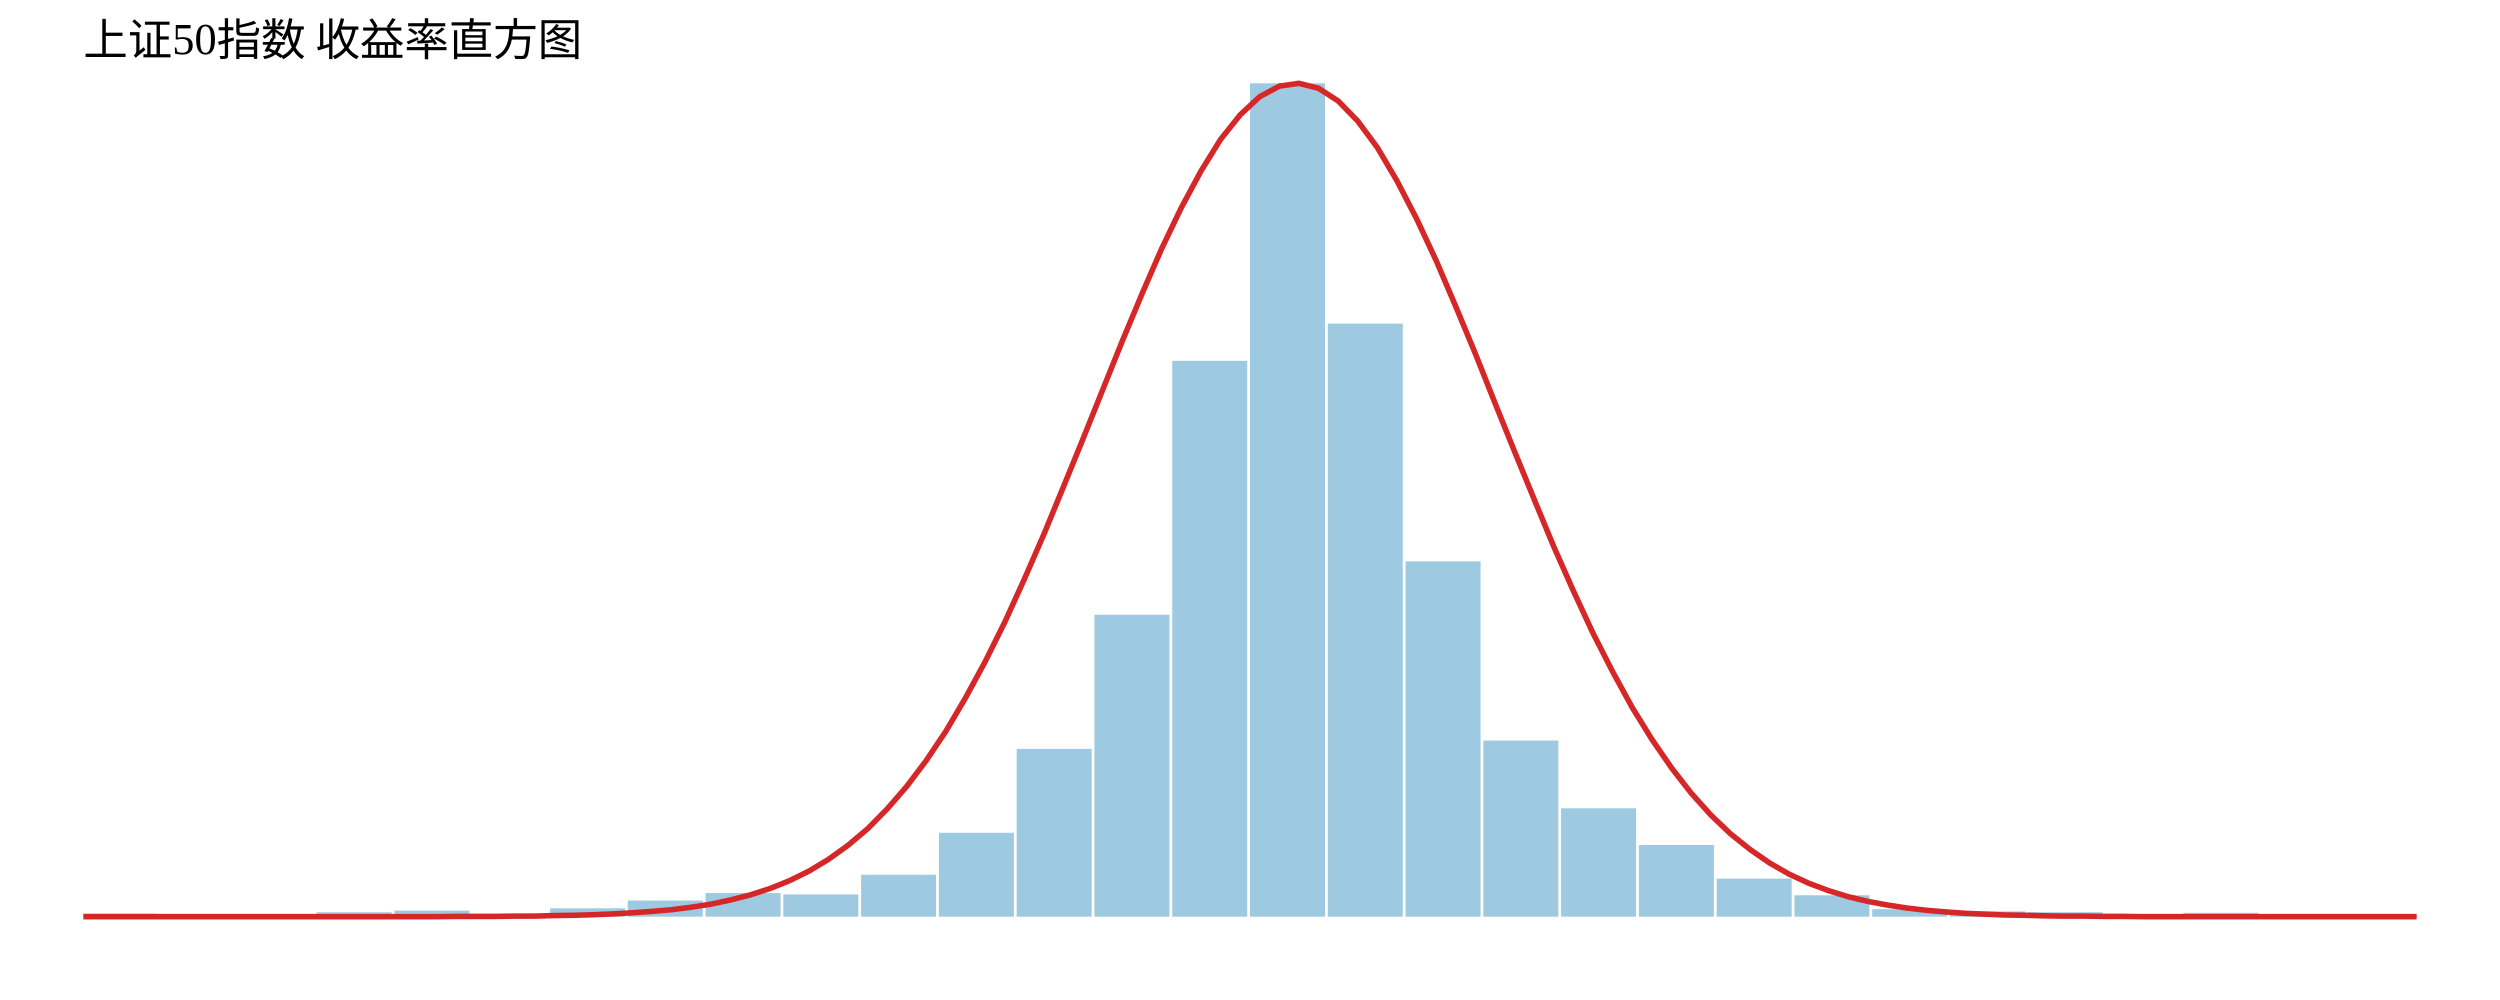
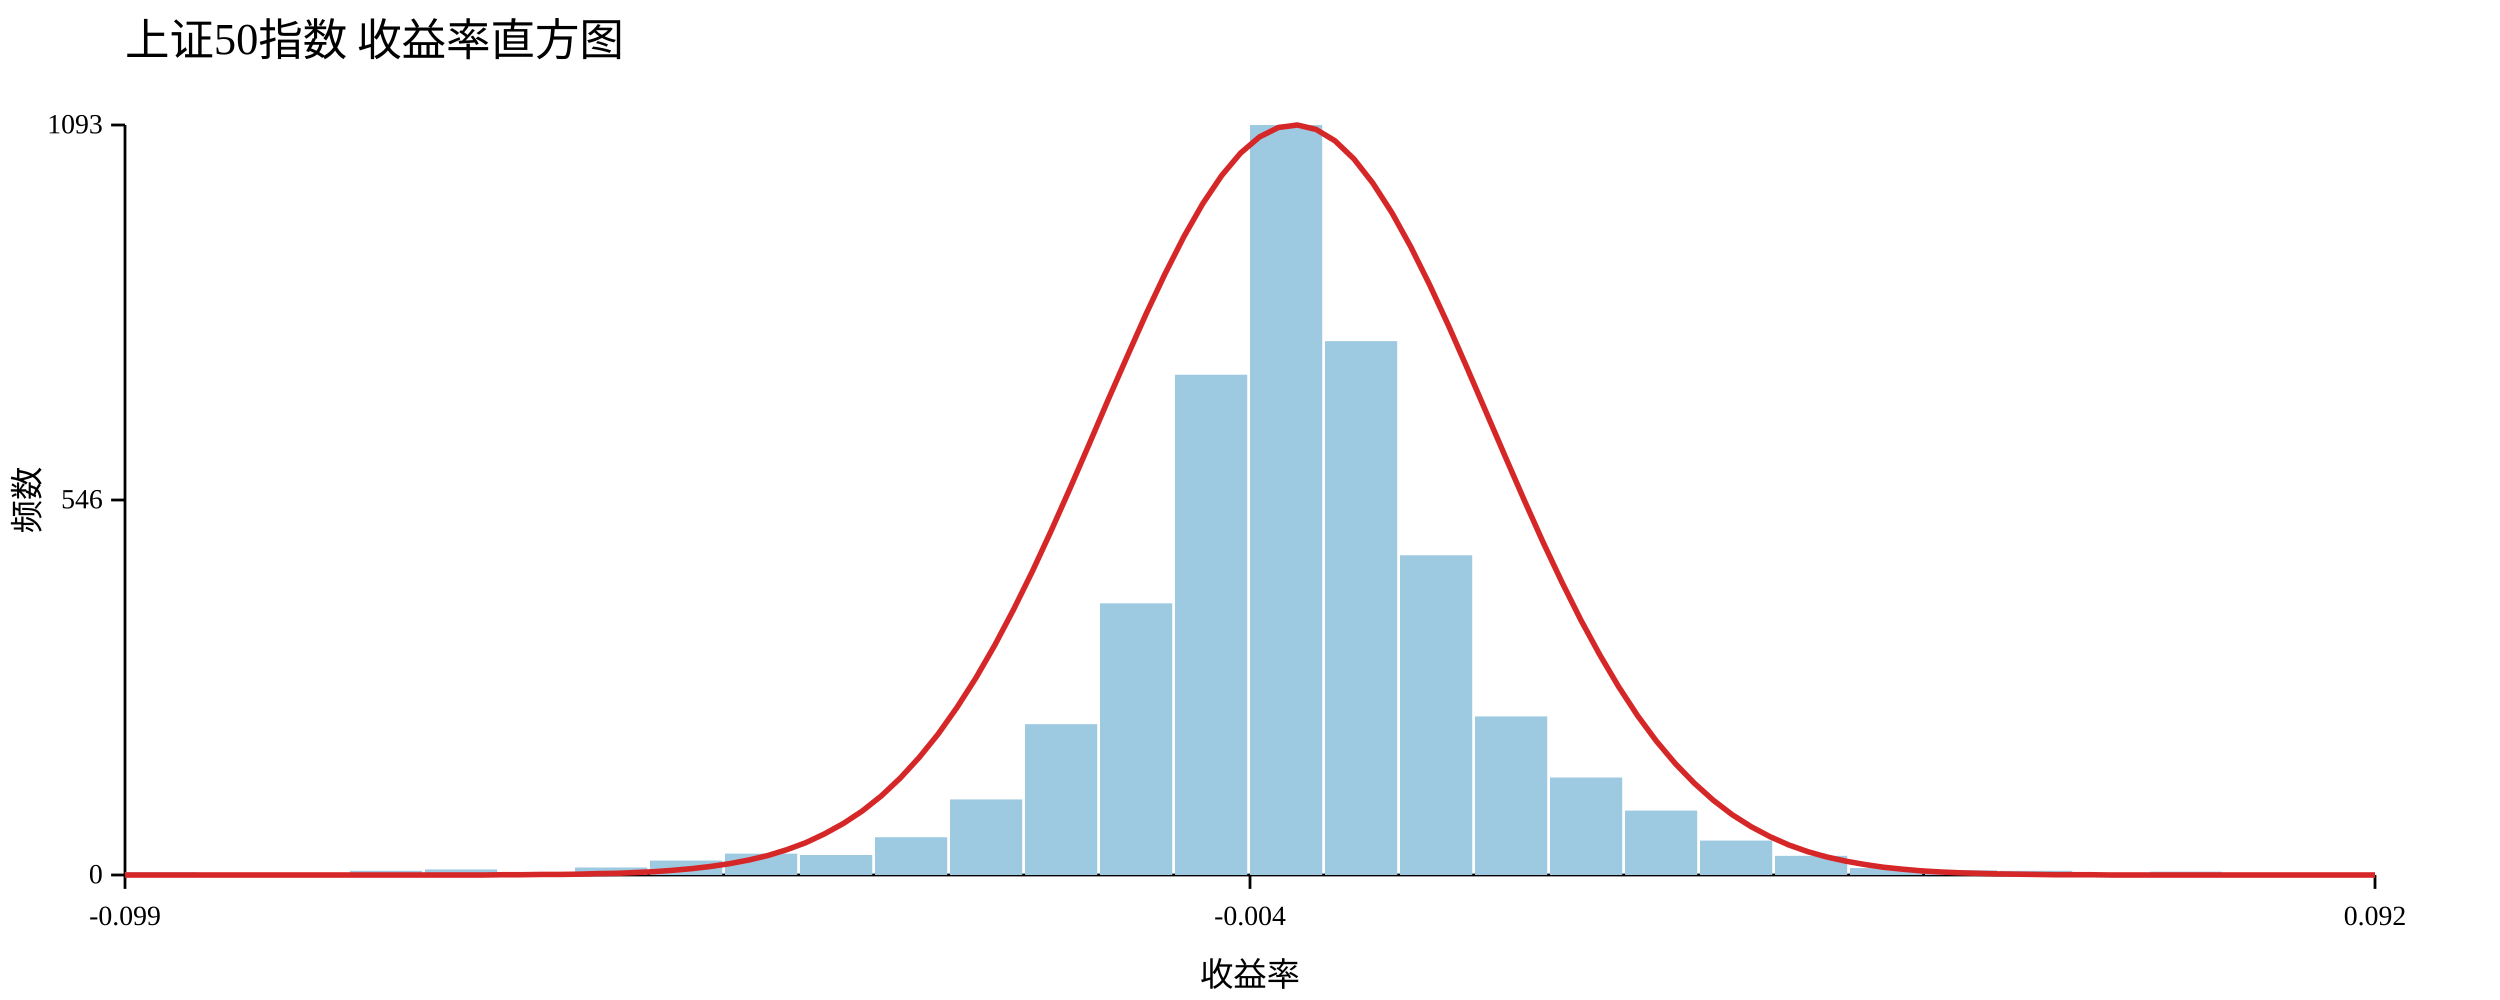
<svg xmlns="http://www.w3.org/2000/svg" width="900" height="360">
  <rect width="100%" height="100%" fill="white" />
-   <text x="30" y="20" font-size="16">上证50指数 收益率直方图</text>
-   <rect x="30.0" y="328.9" width="27.0" height="1.1" fill="#9ecae1" />
-   <rect x="58.0" y="330.0" width="27.0" height="0.0" fill="#9ecae1" />
-   <rect x="86.0" y="329.7" width="27.0" height="0.3" fill="#9ecae1" />
-   <rect x="114.0" y="328.4" width="27.0" height="1.6" fill="#9ecae1" />
-   <rect x="142.0" y="327.8" width="27.0" height="2.2" fill="#9ecae1" />
-   <rect x="170.0" y="329.2" width="27.0" height="0.8" fill="#9ecae1" />
-   <rect x="198.0" y="327.0" width="27.0" height="3.0" fill="#9ecae1" />
-   <rect x="226.0" y="324.2" width="27.0" height="5.8" fill="#9ecae1" />
-   <rect x="254.0" y="321.5" width="27.0" height="8.5" fill="#9ecae1" />
-   <rect x="282.0" y="322.0" width="27.0" height="8.0" fill="#9ecae1" />
-   <rect x="310.0" y="314.9" width="27.0" height="15.1" fill="#9ecae1" />
-   <rect x="338.0" y="299.8" width="27.0" height="30.2" fill="#9ecae1" />
-   <rect x="366.0" y="269.6" width="27.0" height="60.4" fill="#9ecae1" />
-   <rect x="394.0" y="221.3" width="27.0" height="108.7" fill="#9ecae1" />
-   <rect x="422.0" y="129.9" width="27.0" height="200.1" fill="#9ecae1" />
-   <rect x="450.0" y="30.0" width="27.0" height="300.0" fill="#9ecae1" />
-   <rect x="478.0" y="116.5" width="27.0" height="213.5" fill="#9ecae1" />
-   <rect x="506.0" y="202.1" width="27.0" height="127.9" fill="#9ecae1" />
-   <rect x="534.0" y="266.6" width="27.0" height="63.4" fill="#9ecae1" />
-   <rect x="562.0" y="291.0" width="27.0" height="39.0" fill="#9ecae1" />
-   <rect x="590.0" y="304.2" width="27.0" height="25.8" fill="#9ecae1" />
-   <rect x="618.0" y="316.3" width="27.0" height="13.7" fill="#9ecae1" />
-   <rect x="646.0" y="322.3" width="27.0" height="7.7" fill="#9ecae1" />
-   <rect x="674.0" y="327.3" width="27.0" height="2.7" fill="#9ecae1" />
-   <rect x="702.0" y="328.1" width="27.0" height="1.9" fill="#9ecae1" />
-   <rect x="730.0" y="328.4" width="27.0" height="1.6" fill="#9ecae1" />
-   <rect x="758.0" y="329.7" width="27.0" height="0.3" fill="#9ecae1" />
-   <rect x="786.0" y="328.6" width="27.0" height="1.4" fill="#9ecae1" />
-   <rect x="814.0" y="329.7" width="27.0" height="0.3" fill="#9ecae1" />
-   <rect x="842.0" y="329.5" width="27.0" height="0.5" fill="#9ecae1" />
-   <polyline fill="none" stroke="#d62728" stroke-width="2" points="30.0,330.0 37.1,330.0 44.1,330.0 51.2,330.0 58.2,330.0 65.3,330.0 72.4,330.0 79.4,330.0 86.5,330.0 93.5,330.0 100.6,330.0 107.6,330.0 114.7,330.0 121.8,330.0 128.8,330.0 135.9,330.0 142.9,330.0 150.0,330.0 157.1,330.0 164.1,329.9 171.2,329.9 178.2,329.9 185.3,329.8 192.4,329.8 199.4,329.6 206.5,329.5 213.5,329.3 220.6,329.0 227.6,328.6 234.7,328.1 241.8,327.5 248.8,326.6 255.9,325.5 262.9,324.0 270.0,322.2 277.1,319.9 284.1,317.1 291.2,313.6 298.2,309.4 305.3,304.3 312.4,298.3 319.4,291.2 326.5,283.0 333.5,273.7 340.6,263.1 347.6,251.2 354.7,238.1 361.8,223.8 368.8,208.4 375.9,192.1 382.9,175.1 390.0,157.7 397.1,140.0 404.1,122.6 411.2,105.6 418.2,89.5 425.3,74.7 432.4,61.5 439.4,50.2 446.5,41.3 453.5,34.8 460.6,31.0 467.6,30.0 474.7,31.8 481.8,36.4 488.8,43.6 495.9,53.2 502.9,65.1 510.0,78.8 517.1,94.0 524.1,110.4 531.2,127.5 538.2,145.1 545.3,162.7 552.4,180.0 559.4,196.9 566.5,212.9 573.5,228.0 580.6,241.9 587.6,254.7 594.7,266.2 601.8,276.5 608.8,285.5 615.9,293.4 622.9,300.1 630.0,305.8 637.1,310.7 644.1,314.7 651.2,318.0 658.2,320.6 665.3,322.8 672.4,324.5 679.4,325.8 686.5,326.9 693.5,327.7 700.6,328.3 707.6,328.8 714.7,329.1 721.8,329.4 728.8,329.5 735.9,329.7 742.9,329.8 750.0,329.8 757.1,329.9 764.1,329.9 771.2,330.0 778.2,330.0 785.3,330.0 792.4,330.0 799.4,330.0 806.5,330.0 813.5,330.0 820.6,330.0 827.6,330.0 834.7,330.0 841.8,330.0 848.8,330.0 855.9,330.0 862.9,330.0 870.0,330.0" />
+   <text x="45" y="20" font-size="16">上证50指数 收益率直方图</text>
+   <line class="axis-x" x1="45" y1="315" x2="855" y2="315" stroke="black" stroke-width="1" />
+   <line class="axis-y" x1="45" y1="45" x2="45" y2="315" stroke="black" stroke-width="1" />
+   <text x="450.0" y="355" font-size="12" text-anchor="middle">收益率</text>
+   <text x="14" y="180.0" font-size="12" text-anchor="middle" transform="rotate(-90 14 180.0)">频数</text>
+   <line x1="45.0" y1="315" x2="45.0" y2="320" stroke="black" stroke-width="1" />
+   <text x="45.0" y="333" font-size="10" text-anchor="middle">-0.099</text>
+   <line x1="450.0" y1="315" x2="450.0" y2="320" stroke="black" stroke-width="1" />
+   <text x="450.0" y="333" font-size="10" text-anchor="middle">-0.004</text>
+   <line x1="855.0" y1="315" x2="855.0" y2="320" stroke="black" stroke-width="1" />
+   <text x="855.0" y="333" font-size="10" text-anchor="middle">0.092</text>
+   <line x1="40" y1="315.0" x2="45" y2="315.0" stroke="black" stroke-width="1" />
+   <text x="37" y="318.0" font-size="10" text-anchor="end">0</text>
+   <line x1="40" y1="180.0" x2="45" y2="180.0" stroke="black" stroke-width="1" />
+   <text x="37" y="183.0" font-size="10" text-anchor="end">546</text>
+   <line x1="40" y1="45.0" x2="45" y2="45.0" stroke="black" stroke-width="1" />
+   <text x="37" y="48.0" font-size="10" text-anchor="end">1093</text>
+   <rect x="45.0" y="314.0" width="26.0" height="1.0" fill="#9ecae1" />
+   <rect x="72.0" y="315.0" width="26.0" height="0.0" fill="#9ecae1" />
+   <rect x="99.0" y="314.8" width="26.0" height="0.2" fill="#9ecae1" />
+   <rect x="126.0" y="313.5" width="26.0" height="1.5" fill="#9ecae1" />
+   <rect x="153.0" y="313.0" width="26.0" height="2.0" fill="#9ecae1" />
+   <rect x="180.0" y="314.3" width="26.0" height="0.7" fill="#9ecae1" />
+   <rect x="207.0" y="312.3" width="26.0" height="2.7" fill="#9ecae1" />
+   <rect x="234.0" y="309.8" width="26.0" height="5.2" fill="#9ecae1" />
+   <rect x="261.0" y="307.3" width="26.0" height="7.7" fill="#9ecae1" />
+   <rect x="288.0" y="307.8" width="26.0" height="7.2" fill="#9ecae1" />
+   <rect x="315.0" y="301.4" width="26.0" height="13.6" fill="#9ecae1" />
+   <rect x="342.0" y="287.8" width="26.0" height="27.2" fill="#9ecae1" />
+   <rect x="369.0" y="260.7" width="26.0" height="54.3" fill="#9ecae1" />
+   <rect x="396.0" y="217.2" width="26.0" height="97.8" fill="#9ecae1" />
+   <rect x="423.0" y="134.9" width="26.0" height="180.1" fill="#9ecae1" />
+   <rect x="450.0" y="45.0" width="26.0" height="270.0" fill="#9ecae1" />
+   <rect x="477.0" y="122.8" width="26.0" height="192.2" fill="#9ecae1" />
+   <rect x="504.0" y="199.9" width="26.0" height="115.1" fill="#9ecae1" />
+   <rect x="531.0" y="257.9" width="26.0" height="57.1" fill="#9ecae1" />
+   <rect x="558.0" y="279.9" width="26.0" height="35.1" fill="#9ecae1" />
+   <rect x="585.0" y="291.8" width="26.0" height="23.2" fill="#9ecae1" />
+   <rect x="612.0" y="302.6" width="26.0" height="12.4" fill="#9ecae1" />
+   <rect x="639.0" y="308.1" width="26.0" height="6.9" fill="#9ecae1" />
+   <rect x="666.0" y="312.5" width="26.0" height="2.5" fill="#9ecae1" />
+   <rect x="693.0" y="313.3" width="26.0" height="1.7" fill="#9ecae1" />
+   <rect x="720.0" y="313.5" width="26.0" height="1.5" fill="#9ecae1" />
+   <rect x="747.0" y="314.8" width="26.0" height="0.2" fill="#9ecae1" />
+   <rect x="774.0" y="313.8" width="26.0" height="1.2" fill="#9ecae1" />
+   <rect x="801.0" y="314.8" width="26.0" height="0.2" fill="#9ecae1" />
+   <rect x="828.0" y="314.5" width="26.0" height="0.5" fill="#9ecae1" />
+   <polyline fill="none" stroke="#d62728" stroke-width="2" points="45.0,315.0 51.8,315.0 58.6,315.0 65.4,315.0 72.2,315.0 79.0,315.0 85.8,315.0 92.6,315.0 99.5,315.0 106.3,315.0 113.1,315.0 119.9,315.0 126.7,315.0 133.5,315.0 140.3,315.0 147.1,315.0 153.9,315.0 160.7,315.0 167.5,315.0 174.3,315.0 181.1,314.9 187.9,314.9 194.7,314.8 201.6,314.8 208.4,314.7 215.2,314.5 222.0,314.4 228.8,314.1 235.6,313.8 242.4,313.3 249.2,312.7 256.0,311.9 262.8,310.9 269.6,309.6 276.4,308.0 283.2,305.9 290.0,303.4 296.8,300.2 303.7,296.4 310.5,291.9 317.3,286.5 324.1,280.1 330.9,272.7 337.7,264.3 344.5,254.7 351.3,244.1 358.1,232.3 364.9,219.4 371.7,205.6 378.5,190.9 385.3,175.6 392.1,159.9 398.9,144.0 405.8,128.3 412.6,113.0 419.4,98.6 426.2,85.2 433.0,73.3 439.8,63.2 446.6,55.1 453.4,49.3 460.2,45.9 467.0,45.0 473.8,46.6 480.6,50.7 487.4,57.2 494.2,65.9 501.1,76.6 507.9,88.9 514.7,102.6 521.5,117.3 528.3,132.8 535.1,148.6 541.9,164.4 548.7,180.0 555.5,195.2 562.3,209.6 569.1,223.2 575.9,235.7 582.7,247.2 589.5,257.6 596.3,266.8 603.2,275.0 610.0,282.0 616.8,288.1 623.6,293.3 630.4,297.6 637.2,301.2 644.0,304.2 650.8,306.6 657.6,308.5 664.4,310.0 671.2,311.2 678.0,312.2 684.8,312.9 691.6,313.5 698.4,313.9 705.3,314.2 712.1,314.4 718.9,314.6 725.7,314.7 732.5,314.8 739.3,314.9 746.1,314.9 752.9,314.9 759.7,315.0 766.5,315.0 773.3,315.0 780.1,315.0 786.9,315.0 793.7,315.0 800.5,315.0 807.4,315.0 814.2,315.0 821.0,315.0 827.8,315.0 834.6,315.0 841.4,315.0 848.2,315.0 855.0,315.0" />
</svg>
